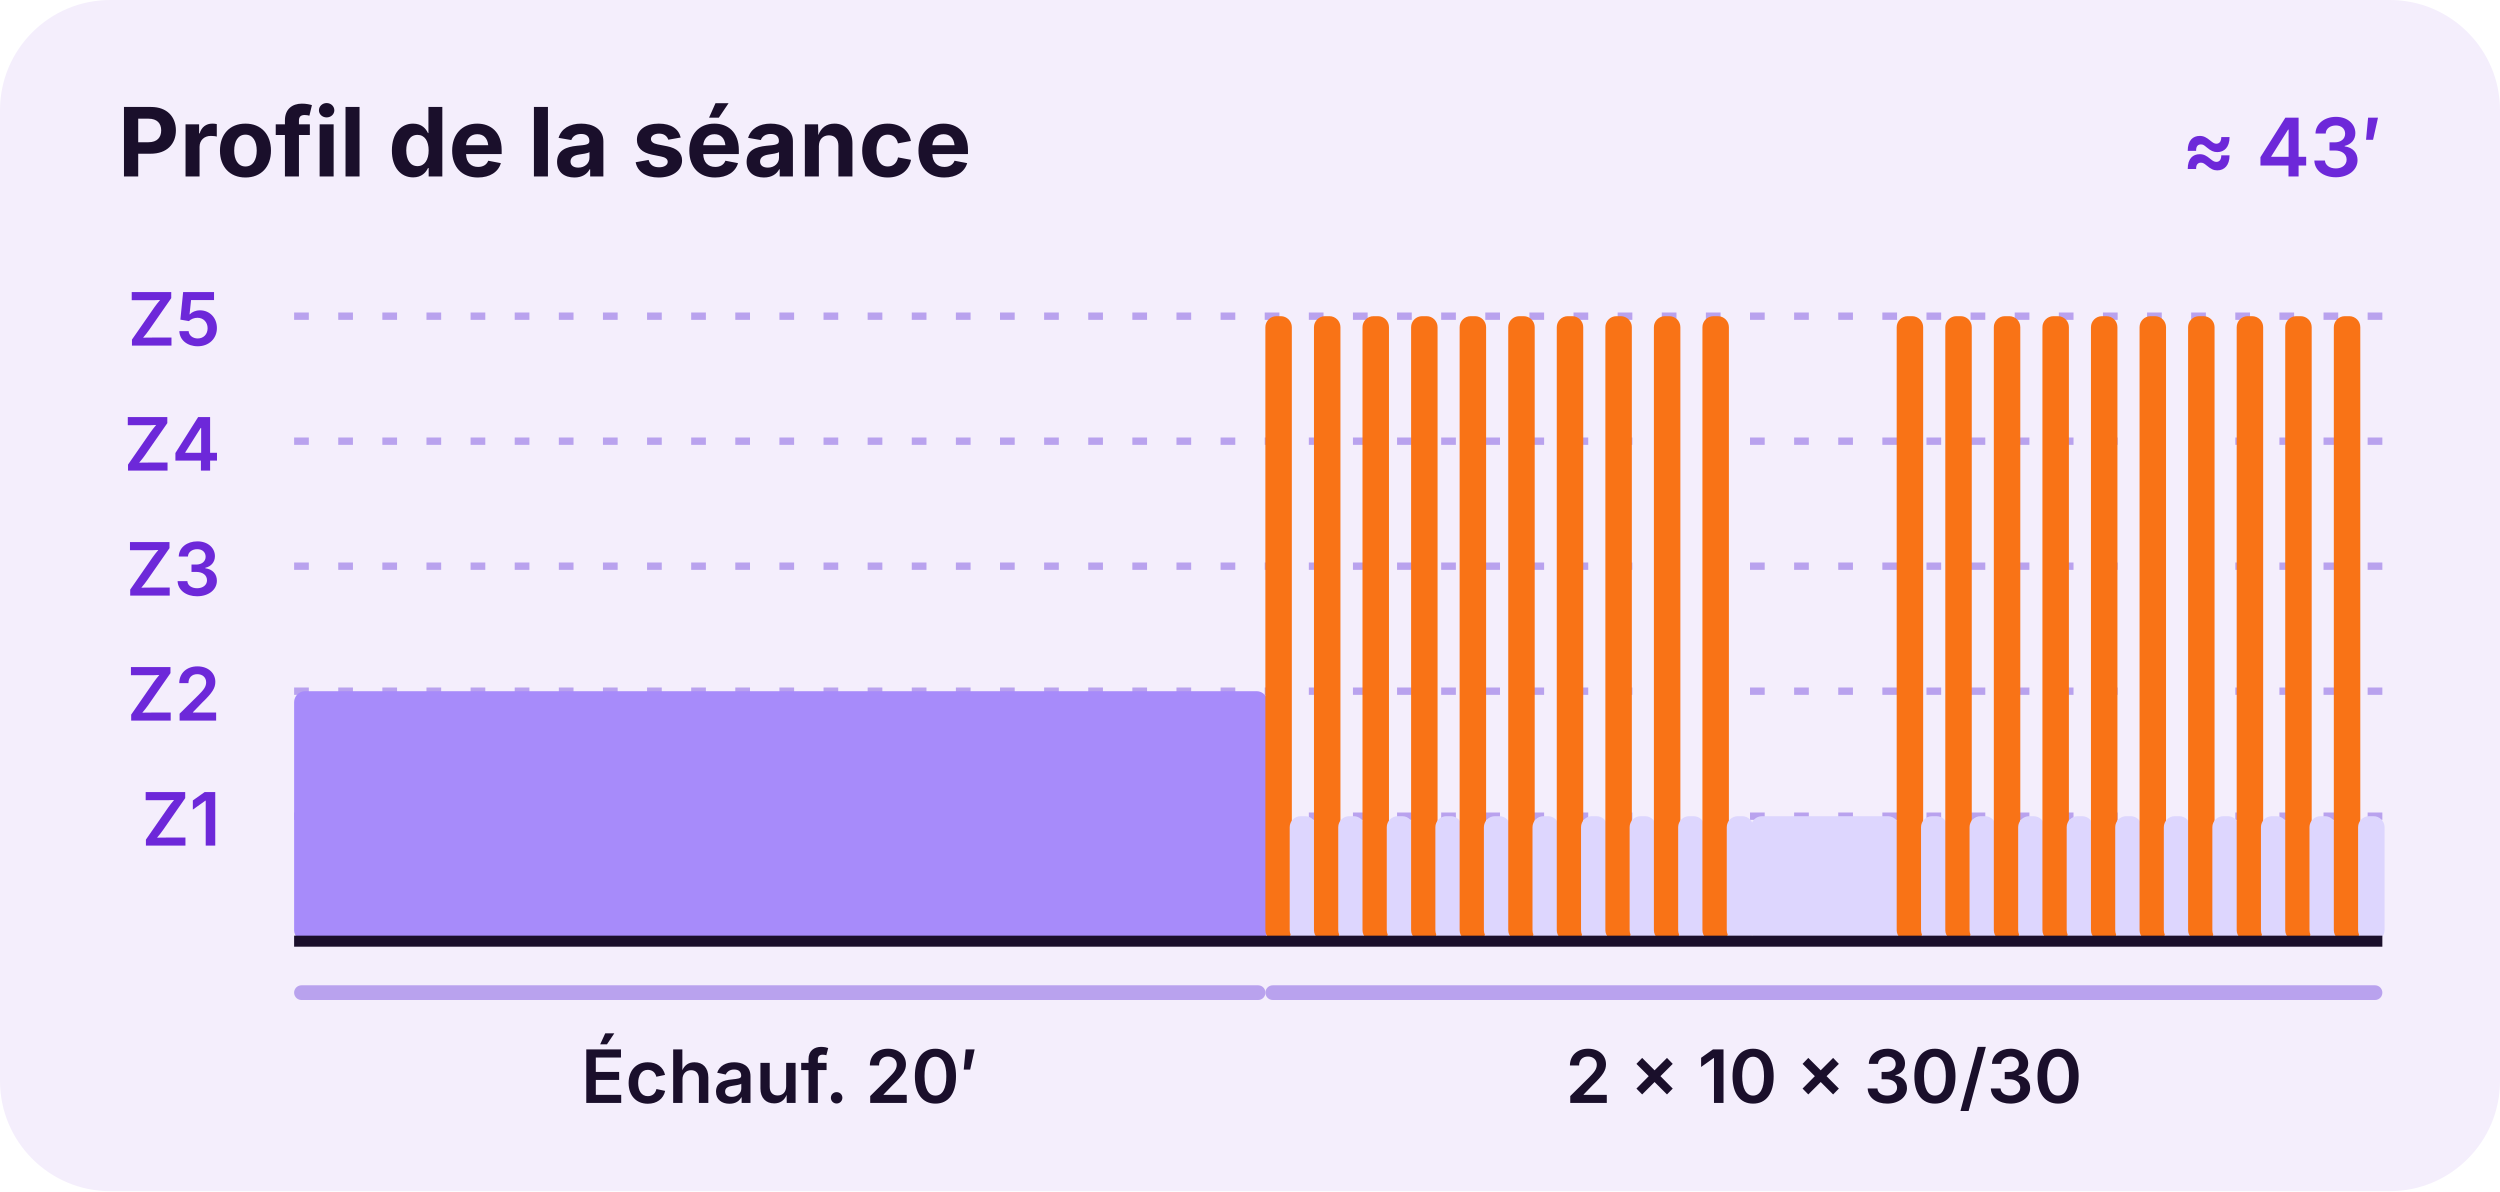
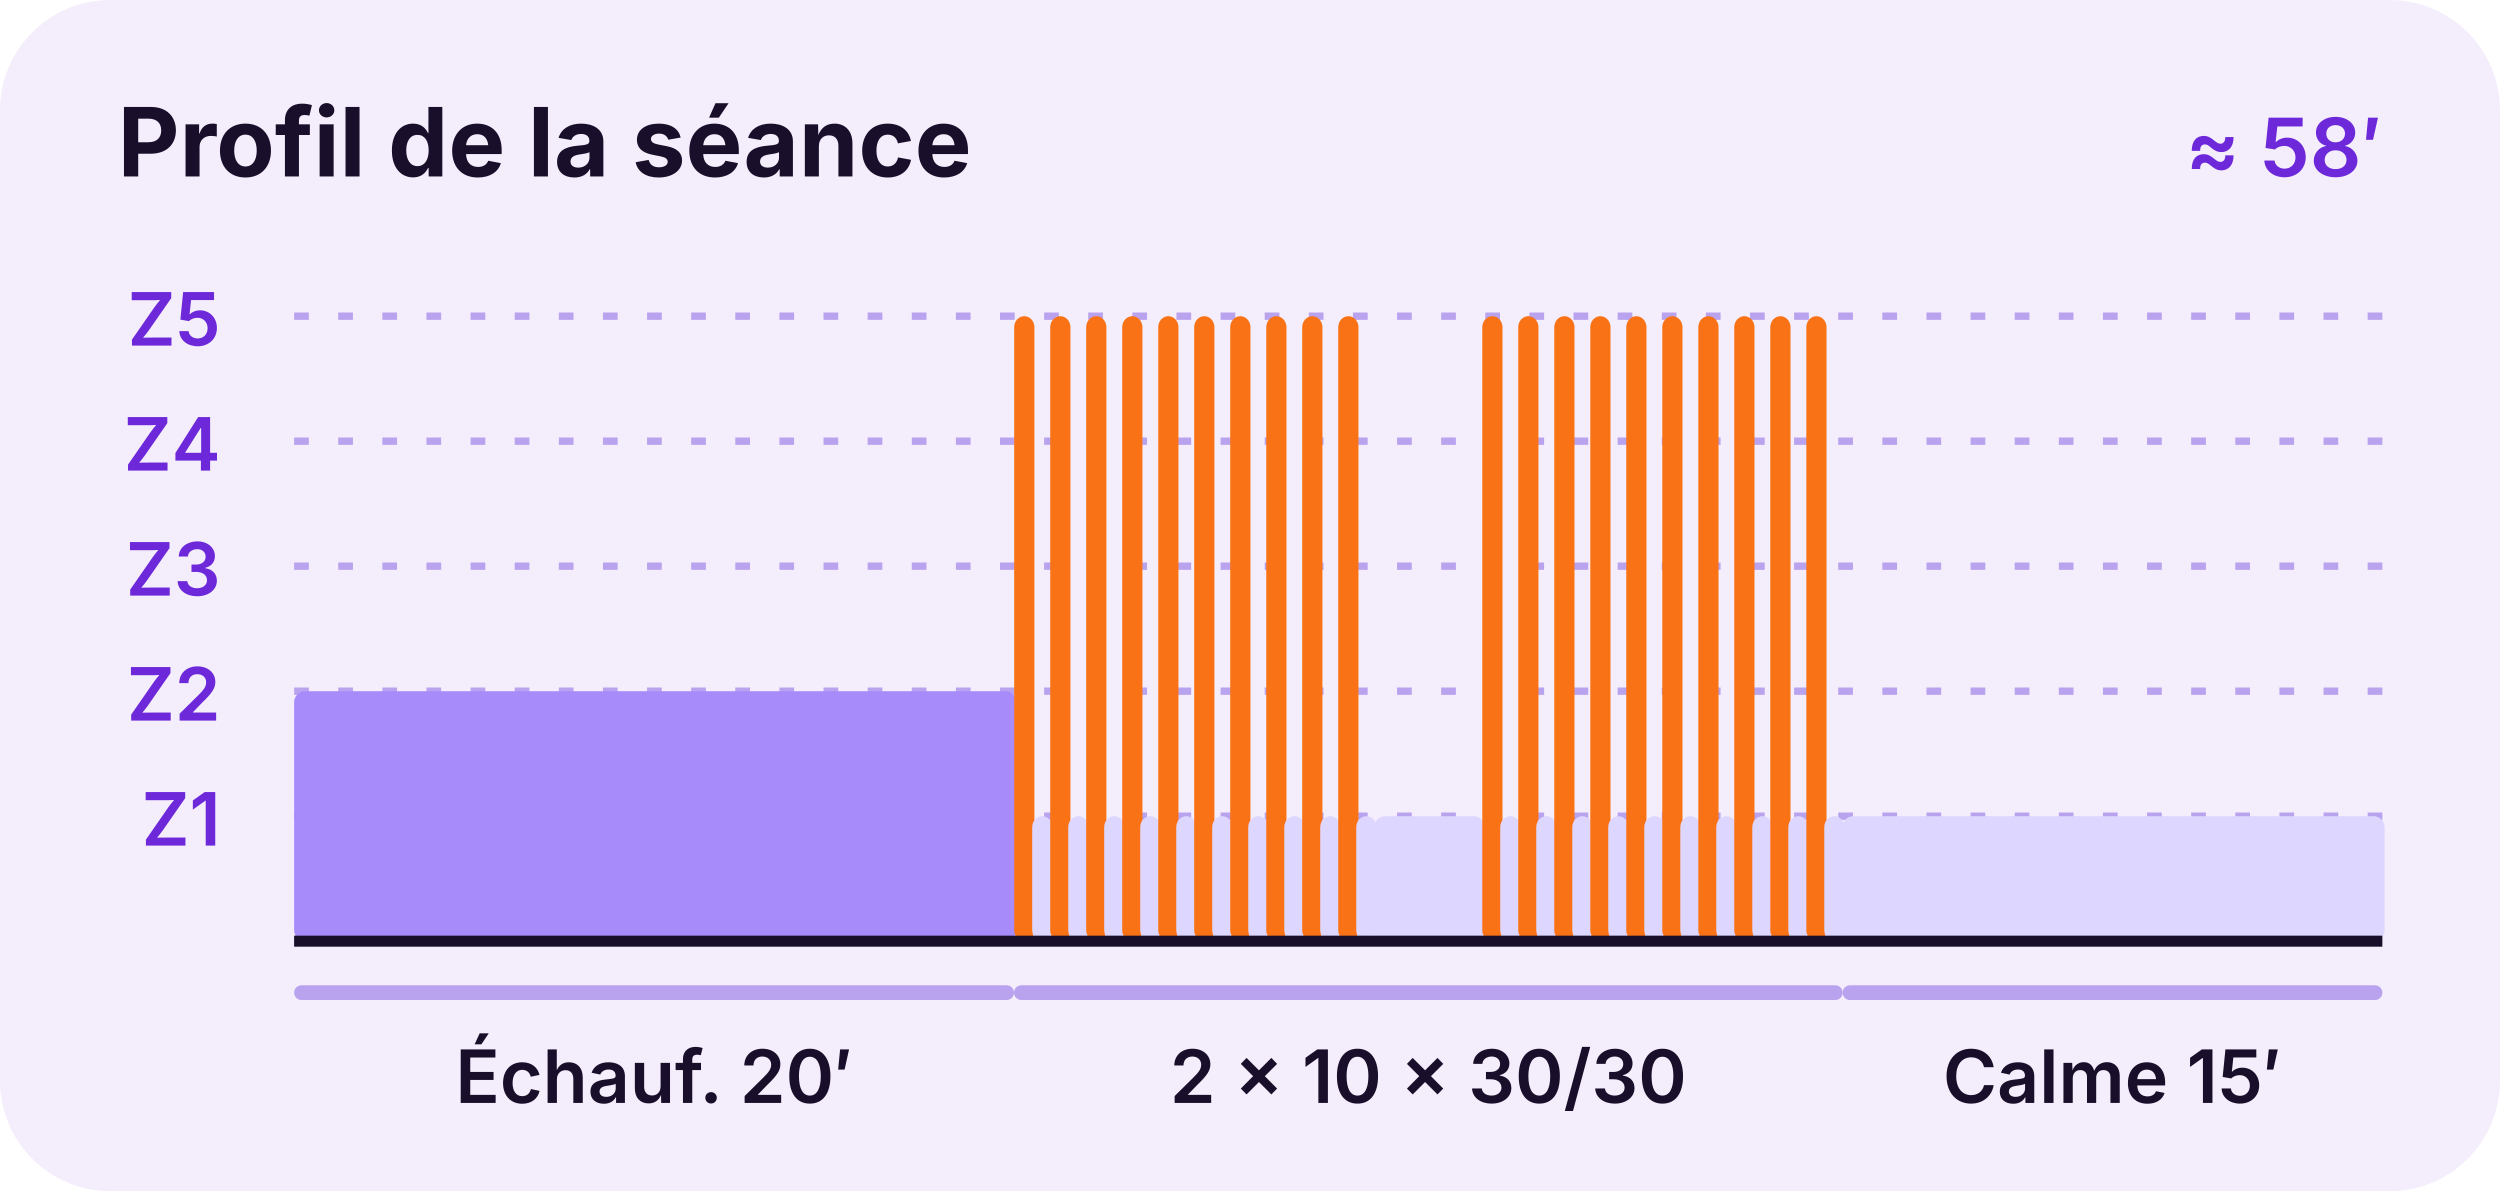
<svg xmlns="http://www.w3.org/2000/svg" viewBox="0 0 340 162" width="340" height="162">
  <rect width="340" height="162" rx="15" fill="#F4EEFC" />
  <text x="16" y="24" font-family="Inter, sans-serif" font-weight="700" font-size="13" fill="#1A0F2B" text-anchor="start">Profil de la séance</text>
-   <text x="324" y="24" font-family="Inter, sans-serif" font-weight="600" font-size="11" fill="#6D28D9" text-anchor="end">≈ 43′</text>
+   <text x="324" y="24" font-family="Inter, sans-serif" font-weight="600" font-size="11" fill="#6D28D9" text-anchor="end">≈ 58′</text>
  <line x1="40" y1="111" x2="324" y2="111" stroke="#B9A2EE" stroke-width="1" stroke-dasharray="2 4" />
  <text x="30" y="115" font-family="Inter, sans-serif" font-weight="600" font-size="10" fill="#6D28D9" text-anchor="end">Z1</text>
  <line x1="40" y1="94" x2="324" y2="94" stroke="#B9A2EE" stroke-width="1" stroke-dasharray="2 4" />
  <text x="30" y="98" font-family="Inter, sans-serif" font-weight="600" font-size="10" fill="#6D28D9" text-anchor="end">Z2</text>
  <line x1="40" y1="77" x2="324" y2="77" stroke="#B9A2EE" stroke-width="1" stroke-dasharray="2 4" />
  <text x="30" y="81" font-family="Inter, sans-serif" font-weight="600" font-size="10" fill="#6D28D9" text-anchor="end">Z3</text>
  <line x1="40" y1="60" x2="324" y2="60" stroke="#B9A2EE" stroke-width="1" stroke-dasharray="2 4" />
  <text x="30" y="64" font-family="Inter, sans-serif" font-weight="600" font-size="10" fill="#6D28D9" text-anchor="end">Z4</text>
  <line x1="40" y1="43" x2="324" y2="43" stroke="#B9A2EE" stroke-width="1" stroke-dasharray="2 4" />
  <text x="30" y="47" font-family="Inter, sans-serif" font-weight="600" font-size="10" fill="#6D28D9" text-anchor="end">Z5</text>
-   <rect x="40.00" y="94.0" width="132.39" height="34.0" rx="1.5" fill="#A78BFA" />
-   <line x1="41.0" y1="135" x2="171.1" y2="135" stroke="#B9A2EE" stroke-width="2" stroke-linecap="round" />
-   <text x="106.047" y="150" font-family="Inter, sans-serif" font-weight="600" font-size="10" fill="#1A0F2B" text-anchor="middle">Échauf. 20′</text>
-   <rect x="172.09" y="43.0" width="3.60" height="85.0" rx="1.5" fill="#F97316" />
-   <rect x="175.40" y="111.0" width="3.60" height="17.0" rx="1.5" fill="#DDD6FE" />
-   <rect x="178.70" y="43.0" width="3.60" height="85.0" rx="1.5" fill="#F97316" />
-   <rect x="182.00" y="111.0" width="3.60" height="17.0" rx="1.5" fill="#DDD6FE" />
-   <rect x="185.30" y="43.0" width="3.60" height="85.0" rx="1.5" fill="#F97316" />
-   <rect x="188.60" y="111.0" width="3.60" height="17.0" rx="1.5" fill="#DDD6FE" />
-   <rect x="191.91" y="43.0" width="3.60" height="85.0" rx="1.5" fill="#F97316" />
-   <rect x="195.21" y="111.0" width="3.60" height="17.0" rx="1.5" fill="#DDD6FE" />
-   <rect x="198.51" y="43.0" width="3.60" height="85.0" rx="1.5" fill="#F97316" />
-   <rect x="201.81" y="111.0" width="3.60" height="17.0" rx="1.5" fill="#DDD6FE" />
-   <rect x="205.12" y="43.0" width="3.60" height="85.0" rx="1.5" fill="#F97316" />
-   <rect x="208.42" y="111.0" width="3.60" height="17.0" rx="1.5" fill="#DDD6FE" />
-   <rect x="211.72" y="43.0" width="3.60" height="85.0" rx="1.5" fill="#F97316" />
-   <rect x="215.02" y="111.0" width="3.60" height="17.0" rx="1.5" fill="#DDD6FE" />
-   <rect x="218.33" y="43.0" width="3.60" height="85.0" rx="1.5" fill="#F97316" />
-   <rect x="221.63" y="111.0" width="3.60" height="17.0" rx="1.5" fill="#DDD6FE" />
-   <rect x="224.93" y="43.0" width="3.60" height="85.0" rx="1.5" fill="#F97316" />
-   <rect x="228.23" y="111.0" width="3.60" height="17.0" rx="1.5" fill="#DDD6FE" />
-   <rect x="231.53" y="43.0" width="3.60" height="85.0" rx="1.5" fill="#F97316" />
-   <rect x="234.84" y="111.0" width="3.60" height="17.0" rx="1.5" fill="#DDD6FE" />
-   <rect x="238.14" y="111.0" width="20.11" height="17.0" rx="1.5" fill="#DDD6FE" />
-   <rect x="257.95" y="43.0" width="3.60" height="85.0" rx="1.5" fill="#F97316" />
-   <rect x="261.26" y="111.0" width="3.60" height="17.0" rx="1.5" fill="#DDD6FE" />
-   <rect x="264.56" y="43.0" width="3.60" height="85.0" rx="1.5" fill="#F97316" />
-   <rect x="267.86" y="111.0" width="3.60" height="17.0" rx="1.5" fill="#DDD6FE" />
-   <rect x="271.16" y="43.0" width="3.60" height="85.0" rx="1.5" fill="#F97316" />
-   <rect x="274.47" y="111.0" width="3.60" height="17.0" rx="1.5" fill="#DDD6FE" />
-   <rect x="277.77" y="43.0" width="3.60" height="85.0" rx="1.5" fill="#F97316" />
-   <rect x="281.07" y="111.0" width="3.60" height="17.0" rx="1.5" fill="#DDD6FE" />
-   <rect x="284.37" y="43.0" width="3.60" height="85.0" rx="1.5" fill="#F97316" />
-   <rect x="287.67" y="111.0" width="3.60" height="17.0" rx="1.5" fill="#DDD6FE" />
-   <rect x="290.98" y="43.0" width="3.60" height="85.0" rx="1.5" fill="#F97316" />
-   <rect x="294.28" y="111.0" width="3.60" height="17.0" rx="1.5" fill="#DDD6FE" />
-   <rect x="297.58" y="43.0" width="3.60" height="85.0" rx="1.5" fill="#F97316" />
-   <rect x="300.88" y="111.0" width="3.60" height="17.0" rx="1.5" fill="#DDD6FE" />
-   <rect x="304.19" y="43.0" width="3.60" height="85.0" rx="1.5" fill="#F97316" />
-   <rect x="307.49" y="111.0" width="3.60" height="17.0" rx="1.5" fill="#DDD6FE" />
-   <rect x="310.79" y="43.0" width="3.60" height="85.0" rx="1.5" fill="#F97316" />
-   <rect x="314.09" y="111.0" width="3.60" height="17.0" rx="1.5" fill="#DDD6FE" />
-   <rect x="317.40" y="43.0" width="3.60" height="85.0" rx="1.5" fill="#F97316" />
-   <rect x="320.70" y="111.0" width="3.60" height="17.0" rx="1.5" fill="#DDD6FE" />
-   <line x1="173.1" y1="135" x2="323.0" y2="135" stroke="#B9A2EE" stroke-width="2" stroke-linecap="round" />
-   <text x="248.047" y="150" font-family="Inter, sans-serif" font-weight="600" font-size="10" fill="#1A0F2B" text-anchor="middle">2 × 10 × 30/30</text>
+   <rect x="40.00" y="94.0" width="98.23" height="34.0" rx="1.5" fill="#A78BFA" />
+   <line x1="41.0" y1="135" x2="136.9" y2="135" stroke="#B9A2EE" stroke-width="2" stroke-linecap="round" />
+   <text x="88.966" y="150" font-family="Inter, sans-serif" font-weight="600" font-size="10" fill="#1A0F2B" text-anchor="middle">Échauf. 20′</text>
+   <rect x="137.93" y="43.0" width="2.75" height="85.0" rx="1.5" fill="#F97316" />
+   <rect x="140.38" y="111.0" width="2.75" height="17.0" rx="1.5" fill="#DDD6FE" />
+   <rect x="142.83" y="43.0" width="2.75" height="85.0" rx="1.5" fill="#F97316" />
+   <rect x="145.28" y="111.0" width="2.75" height="17.0" rx="1.5" fill="#DDD6FE" />
+   <rect x="147.72" y="43.0" width="2.75" height="85.0" rx="1.5" fill="#F97316" />
+   <rect x="150.17" y="111.0" width="2.75" height="17.0" rx="1.5" fill="#DDD6FE" />
+   <rect x="152.62" y="43.0" width="2.75" height="85.0" rx="1.5" fill="#F97316" />
+   <rect x="155.07" y="111.0" width="2.75" height="17.0" rx="1.5" fill="#DDD6FE" />
+   <rect x="157.52" y="43.0" width="2.75" height="85.0" rx="1.5" fill="#F97316" />
+   <rect x="159.97" y="111.0" width="2.75" height="17.0" rx="1.5" fill="#DDD6FE" />
+   <rect x="162.41" y="43.0" width="2.75" height="85.0" rx="1.5" fill="#F97316" />
+   <rect x="164.86" y="111.0" width="2.75" height="17.0" rx="1.5" fill="#DDD6FE" />
+   <rect x="167.31" y="43.0" width="2.75" height="85.0" rx="1.5" fill="#F97316" />
+   <rect x="169.76" y="111.0" width="2.75" height="17.0" rx="1.5" fill="#DDD6FE" />
+   <rect x="172.21" y="43.0" width="2.75" height="85.0" rx="1.5" fill="#F97316" />
+   <rect x="174.66" y="111.0" width="2.75" height="17.0" rx="1.5" fill="#DDD6FE" />
+   <rect x="177.10" y="43.0" width="2.75" height="85.0" rx="1.5" fill="#F97316" />
+   <rect x="179.55" y="111.0" width="2.75" height="17.0" rx="1.5" fill="#DDD6FE" />
+   <rect x="182.00" y="43.0" width="2.75" height="85.0" rx="1.5" fill="#F97316" />
+   <rect x="184.45" y="111.0" width="2.75" height="17.0" rx="1.5" fill="#DDD6FE" />
+   <rect x="186.90" y="111.0" width="14.99" height="17.0" rx="1.5" fill="#DDD6FE" />
+   <rect x="201.59" y="43.0" width="2.75" height="85.0" rx="1.5" fill="#F97316" />
+   <rect x="204.03" y="111.0" width="2.75" height="17.0" rx="1.5" fill="#DDD6FE" />
+   <rect x="206.48" y="43.0" width="2.75" height="85.0" rx="1.5" fill="#F97316" />
+   <rect x="208.93" y="111.0" width="2.75" height="17.0" rx="1.5" fill="#DDD6FE" />
+   <rect x="211.38" y="43.0" width="2.75" height="85.0" rx="1.5" fill="#F97316" />
+   <rect x="213.83" y="111.0" width="2.75" height="17.0" rx="1.5" fill="#DDD6FE" />
+   <rect x="216.28" y="43.0" width="2.75" height="85.0" rx="1.5" fill="#F97316" />
+   <rect x="218.72" y="111.0" width="2.75" height="17.0" rx="1.5" fill="#DDD6FE" />
+   <rect x="221.17" y="43.0" width="2.75" height="85.0" rx="1.5" fill="#F97316" />
+   <rect x="223.62" y="111.0" width="2.75" height="17.0" rx="1.5" fill="#DDD6FE" />
+   <rect x="226.07" y="43.0" width="2.75" height="85.0" rx="1.5" fill="#F97316" />
+   <rect x="228.52" y="111.0" width="2.75" height="17.0" rx="1.5" fill="#DDD6FE" />
+   <rect x="230.97" y="43.0" width="2.75" height="85.0" rx="1.5" fill="#F97316" />
+   <rect x="233.41" y="111.0" width="2.75" height="17.0" rx="1.5" fill="#DDD6FE" />
+   <rect x="235.86" y="43.0" width="2.75" height="85.0" rx="1.5" fill="#F97316" />
+   <rect x="238.31" y="111.0" width="2.75" height="17.0" rx="1.5" fill="#DDD6FE" />
+   <rect x="240.76" y="43.0" width="2.75" height="85.0" rx="1.5" fill="#F97316" />
+   <rect x="243.21" y="111.0" width="2.75" height="17.0" rx="1.5" fill="#DDD6FE" />
+   <rect x="245.66" y="43.0" width="2.75" height="85.0" rx="1.5" fill="#F97316" />
+   <rect x="248.10" y="111.0" width="2.75" height="17.0" rx="1.5" fill="#DDD6FE" />
+   <line x1="138.9" y1="135" x2="249.6" y2="135" stroke="#B9A2EE" stroke-width="2" stroke-linecap="round" />
+   <text x="194.241" y="150" font-family="Inter, sans-serif" font-weight="600" font-size="10" fill="#1A0F2B" text-anchor="middle">2 × 10 × 30/30</text>
+   <rect x="250.55" y="111.0" width="73.75" height="17.0" rx="1.5" fill="#DDD6FE" />
+   <line x1="251.6" y1="135" x2="323.0" y2="135" stroke="#B9A2EE" stroke-width="2" stroke-linecap="round" />
+   <text x="287.276" y="150" font-family="Inter, sans-serif" font-weight="600" font-size="10" fill="#1A0F2B" text-anchor="middle">Calme 15′</text>
  <line x1="40" y1="128" x2="324" y2="128" stroke="#1A0F2B" stroke-width="1.5" />
</svg>
